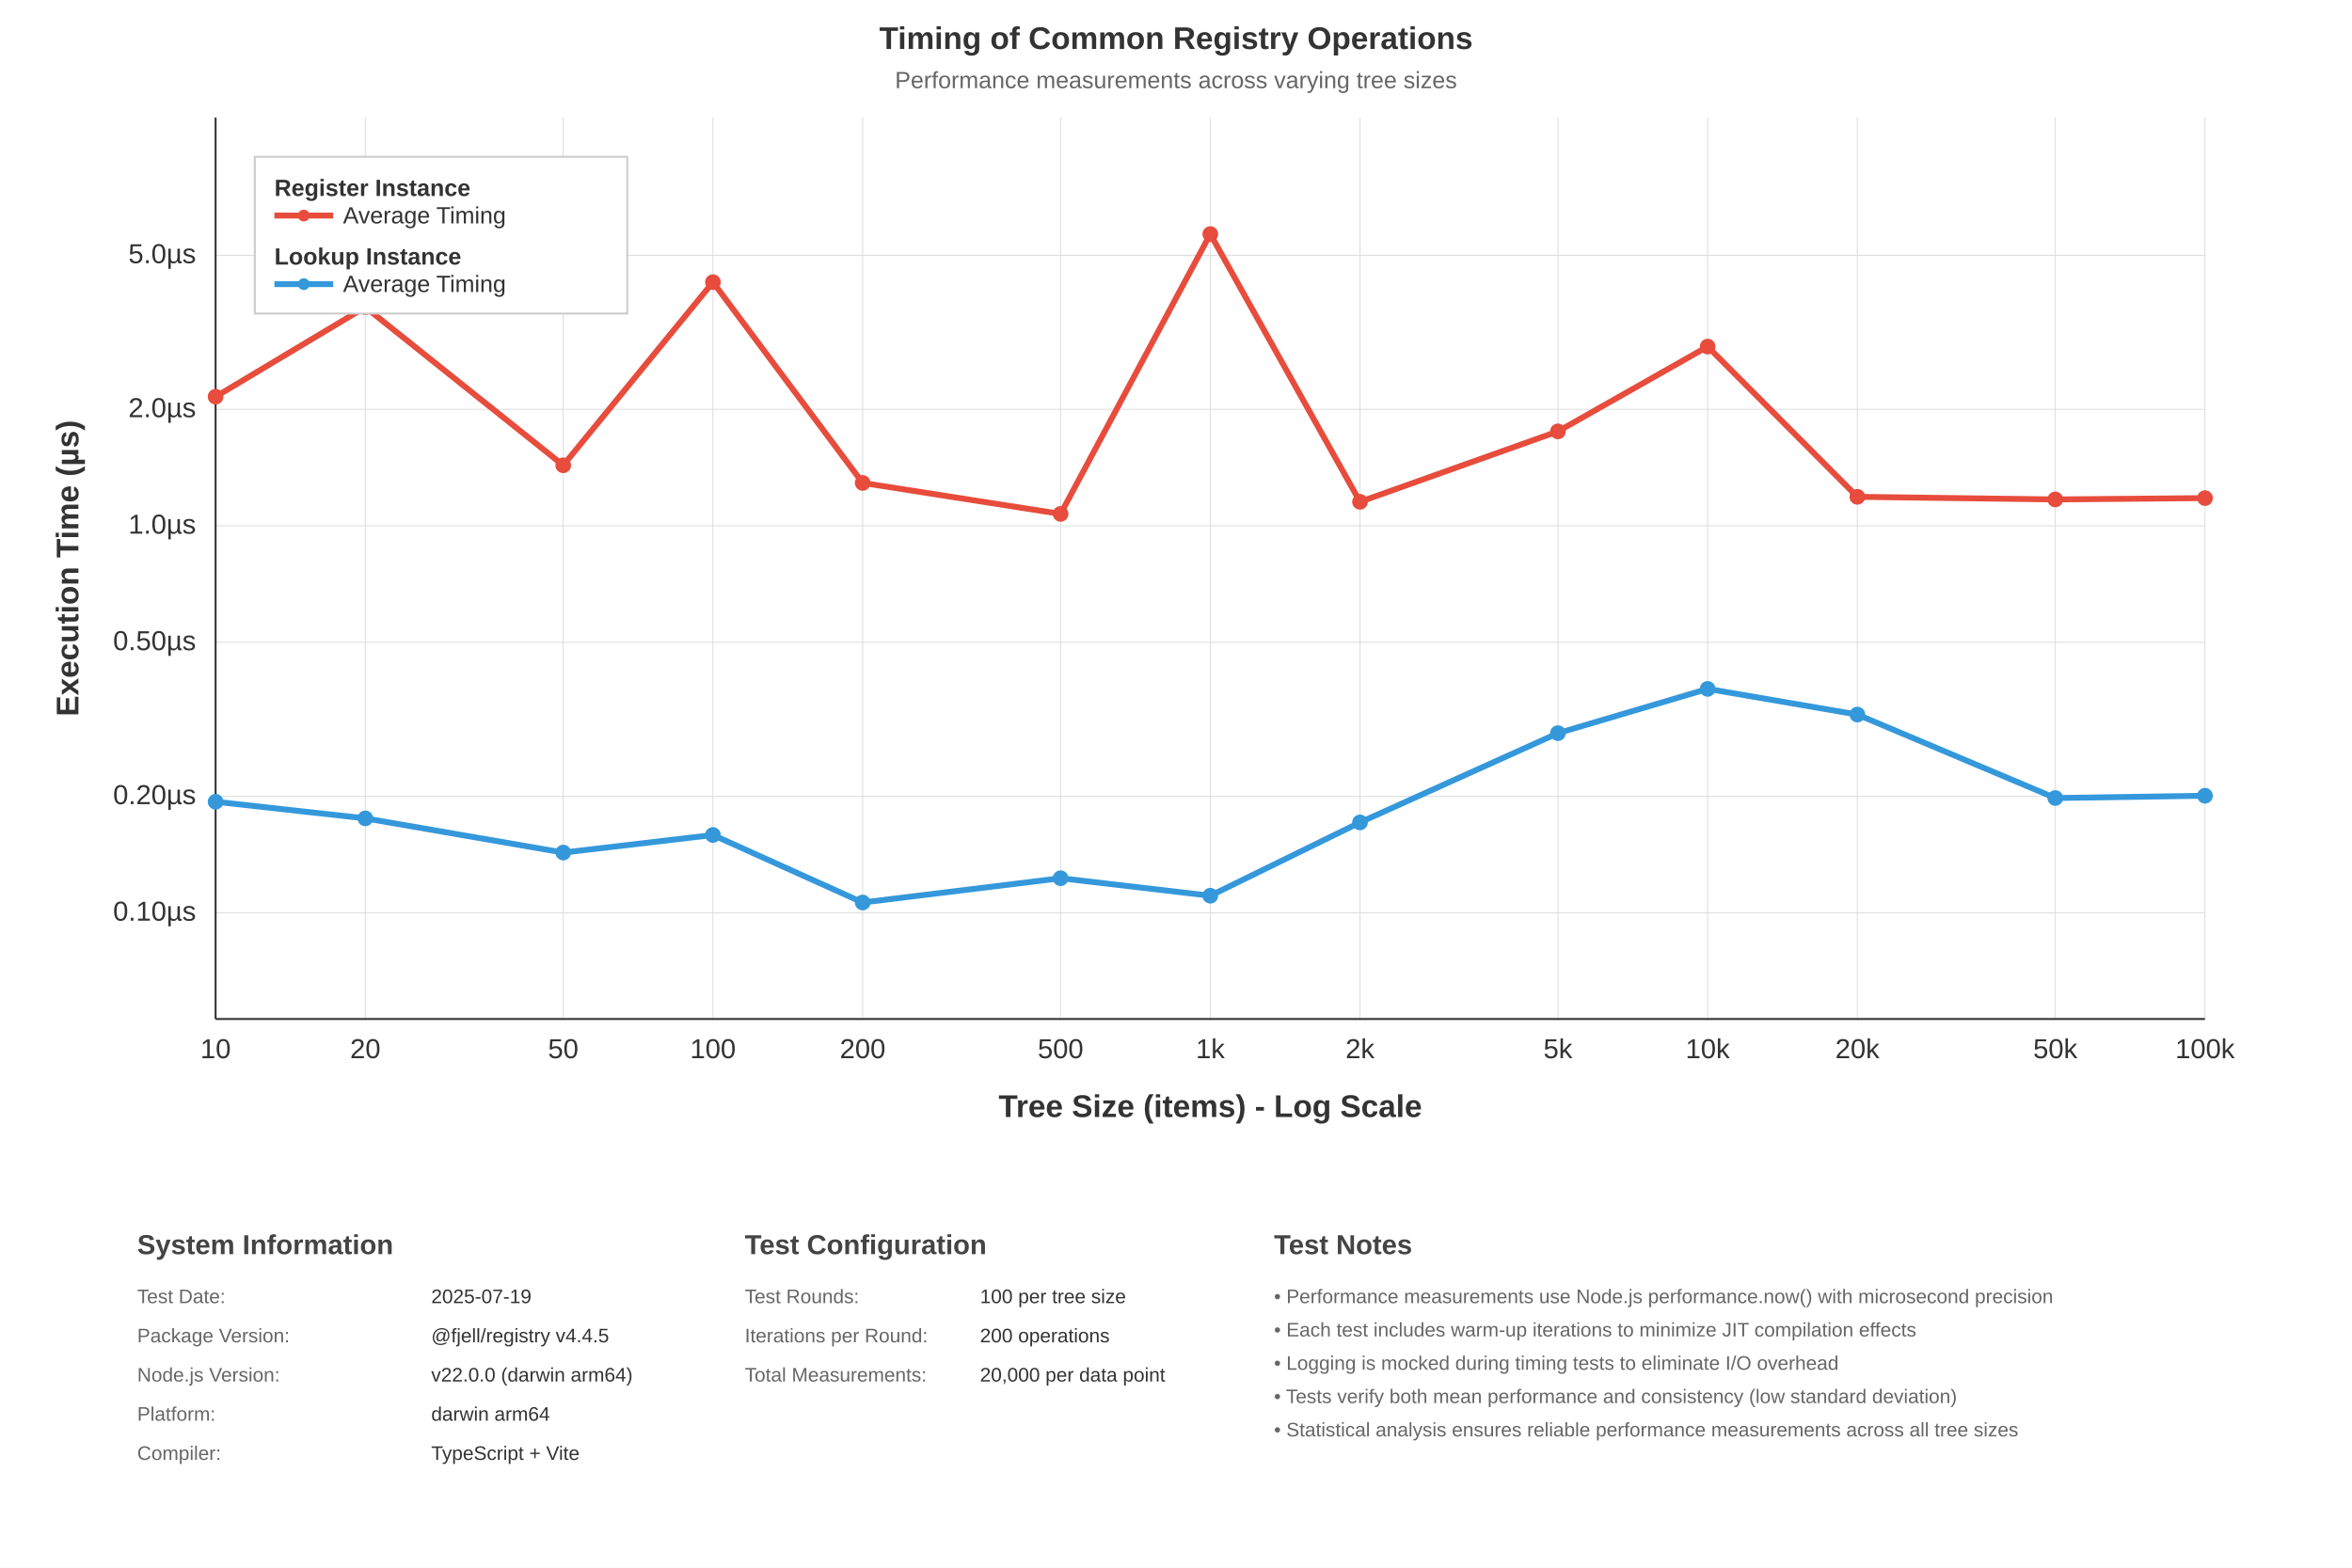
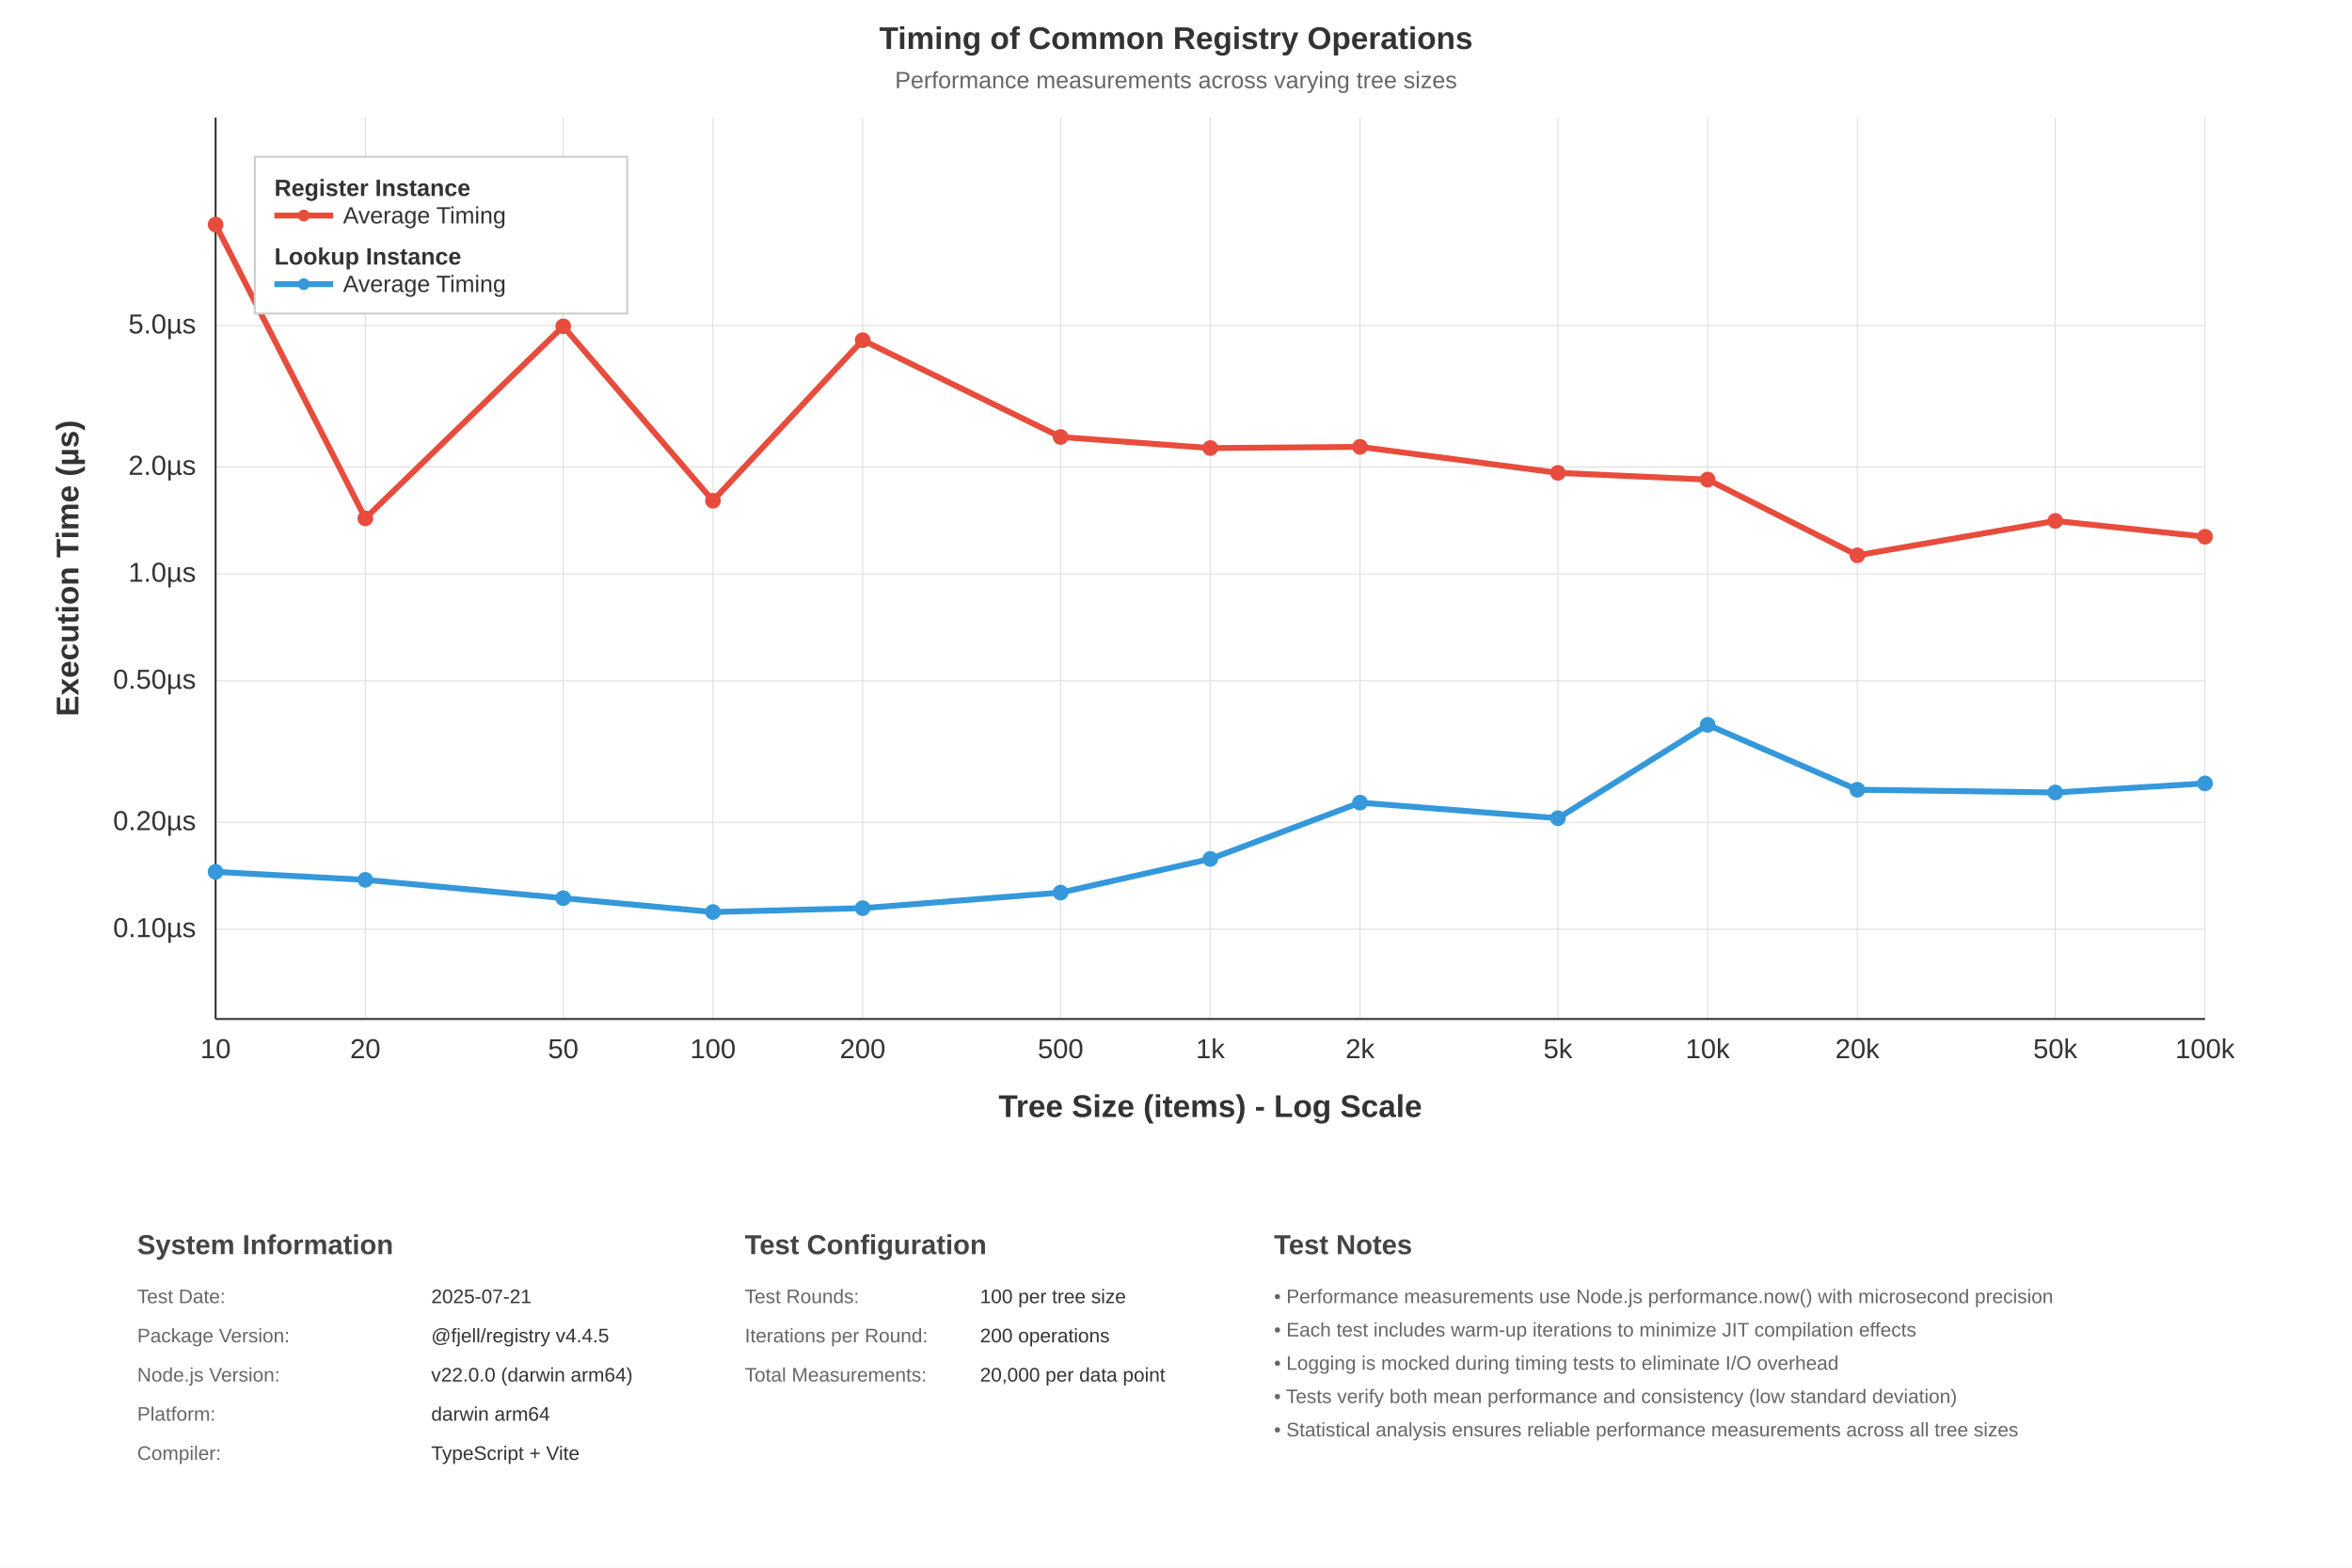
<svg xmlns="http://www.w3.org/2000/svg" width="1200" height="800">
  <style>
    .axis { stroke: #333; stroke-width: 1; }
    .grid { stroke: #ddd; stroke-width: 0.5; }
    .label { font-family: Arial, sans-serif; font-size: 14px; fill: #333; }
    .title { font-family: Arial, sans-serif; font-size: 16px; font-weight: bold; fill: #333; }
    .subtitle { font-family: Arial, sans-serif; font-size: 12px; fill: #666; }
    .register-mean { stroke: #e74c3c; stroke-width: 3; fill: none; }
    .lookup-mean { stroke: #3498db; stroke-width: 3; fill: none; }
    .register-band { fill: rgba(231, 76, 60, 0.2); stroke: #e74c3c; stroke-width: 1; }
    .lookup-band { fill: rgba(52, 152, 219, 0.2); stroke: #3498db; stroke-width: 1; }
    .register-dot { fill: #e74c3c; }
    .lookup-dot { fill: #3498db; }
    .legend { font-family: Arial, sans-serif; font-size: 12px; fill: #333; }
    .axis-title { font-family: Arial, sans-serif; font-size: 16px; font-weight: bold; fill: #333; }
    .metadata-title { font-family: Arial, sans-serif; font-size: 14px; font-weight: bold; fill: #333; }
    .metadata-section { font-family: Arial, sans-serif; font-size: 14px; font-weight: bold; fill: #444; }
    .metadata-label { font-family: Arial, sans-serif; font-size: 10px; fill: #666; }
    .metadata-value { font-family: Arial, sans-serif; font-size: 10px; fill: #333; }
  </style>
  <rect width="1200" height="800" fill="white" />
  <text x="600" y="25" text-anchor="middle" class="title">Timing of Common Registry Operations</text>
  <text x="600" y="45" text-anchor="middle" class="subtitle">Performance measurements across varying tree sizes</text>
  <g transform="translate(110,60)">
-     <line x1="0" y1="405.816" x2="1015" y2="405.816" class="grid" />
-     <text x="-10" y="409.816" text-anchor="end" class="label">0.10µs</text>
-     <line x1="0" y1="346.366" x2="1015" y2="346.366" class="grid" />
-     <text x="-10" y="350.366" text-anchor="end" class="label">0.20µs</text>
-     <line x1="0" y1="267.778" x2="1015" y2="267.778" class="grid" />
-     <text x="-10" y="271.778" text-anchor="end" class="label">0.50µs</text>
-     <line x1="0" y1="208.329" x2="1015" y2="208.329" class="grid" />
-     <text x="-10" y="212.329" text-anchor="end" class="label">1.0µs</text>
-     <line x1="0" y1="148.879" x2="1015" y2="148.879" class="grid" />
-     <text x="-10" y="152.879" text-anchor="end" class="label">2.0µs</text>
-     <line x1="0" y1="70.291" x2="1015" y2="70.291" class="grid" />
-     <text x="-10" y="74.291" text-anchor="end" class="label">5.0µs</text>
+     <line x1="0" y1="414.212" x2="1015" y2="414.212" class="grid" />
+     <text x="-10" y="418.212" text-anchor="end" class="label">0.10µs</text>
+     <line x1="0" y1="359.625" x2="1015" y2="359.625" class="grid" />
+     <text x="-10" y="363.625" text-anchor="end" class="label">0.20µs</text>
+     <line x1="0" y1="287.464" x2="1015" y2="287.464" class="grid" />
+     <text x="-10" y="291.464" text-anchor="end" class="label">0.50µs</text>
+     <line x1="0" y1="232.877" x2="1015" y2="232.877" class="grid" />
+     <text x="-10" y="236.877" text-anchor="end" class="label">1.0µs</text>
+     <line x1="0" y1="178.29" x2="1015" y2="178.29" class="grid" />
+     <text x="-10" y="182.29" text-anchor="end" class="label">2.0µs</text>
+     <line x1="0" y1="106.13" x2="1015" y2="106.13" class="grid" />
+     <text x="-10" y="110.13" text-anchor="end" class="label">5.0µs</text>
    <line x1="0" y1="0" x2="0" y2="460" class="grid" />
    <text x="0" y="480" text-anchor="middle" class="label">10</text>
    <line x1="76.386" y1="0" x2="76.386" y2="460" class="grid" />
    <text x="76.386" y="480" text-anchor="middle" class="label">20</text>
    <line x1="177.364" y1="0" x2="177.364" y2="460" class="grid" />
    <text x="177.364" y="480" text-anchor="middle" class="label">50</text>
    <line x1="253.75" y1="0" x2="253.75" y2="460" class="grid" />
    <text x="253.75" y="480" text-anchor="middle" class="label">100</text>
    <line x1="330.136" y1="0" x2="330.136" y2="460" class="grid" />
    <text x="330.136" y="480" text-anchor="middle" class="label">200</text>
    <line x1="431.114" y1="0" x2="431.114" y2="460" class="grid" />
    <text x="431.114" y="480" text-anchor="middle" class="label">500</text>
    <line x1="507.5" y1="0" x2="507.5" y2="460" class="grid" />
    <text x="507.5" y="480" text-anchor="middle" class="label">1k</text>
    <line x1="583.886" y1="0" x2="583.886" y2="460" class="grid" />
    <text x="583.886" y="480" text-anchor="middle" class="label">2k</text>
    <line x1="684.864" y1="0" x2="684.864" y2="460" class="grid" />
    <text x="684.864" y="480" text-anchor="middle" class="label">5k</text>
    <line x1="761.25" y1="0" x2="761.25" y2="460" class="grid" />
    <text x="761.25" y="480" text-anchor="middle" class="label">10k</text>
    <line x1="837.636" y1="0" x2="837.636" y2="460" class="grid" />
    <text x="837.636" y="480" text-anchor="middle" class="label">20k</text>
    <line x1="938.614" y1="0" x2="938.614" y2="460" class="grid" />
    <text x="938.614" y="480" text-anchor="middle" class="label">50k</text>
    <line x1="1015" y1="0" x2="1015" y2="460" class="grid" />
    <text x="1015" y="480" text-anchor="middle" class="label">100k</text>
    <line x1="0" y1="0" x2="0" y2="460" class="axis" />
    <line x1="0" y1="460" x2="1015" y2="460" class="axis" />
    <text x="507.5" y="510" text-anchor="middle" class="axis-title">Tree Size (items) - Log Scale</text>
    <text transform="rotate(-90,-70,230)" x="-70" y="230" text-anchor="middle" class="axis-title">Execution Time (µs)</text>
-     <path d="M 0 142.431 L 76.386 96.731 L 177.364 177.452 L 253.75 83.993 L 330.136 186.443 L 431.114 202.255 L 507.5 59.45 L 583.886 196.079 L 684.864 160.137 L 761.25 116.859 L 837.636 193.532 L 938.614 194.863 L 1015 194.189" class="register-mean" />
-     <path d="M 0 349.146 L 76.386 357.616 L 177.364 375.072 L 253.75 366.106 L 330.136 400.55 L 431.114 388.167 L 507.5 397.093 L 583.886 359.68 L 684.864 314.135 L 761.25 291.545 L 837.636 304.652 L 938.614 347.235 L 1015 346.075" class="lookup-mean" />
-     <circle cx="0" cy="142.431" r="4" class="register-dot" />
-     <circle cx="76.386" cy="96.731" r="4" class="register-dot" />
-     <circle cx="177.364" cy="177.452" r="4" class="register-dot" />
-     <circle cx="253.75" cy="83.993" r="4" class="register-dot" />
-     <circle cx="330.136" cy="186.443" r="4" class="register-dot" />
-     <circle cx="431.114" cy="202.255" r="4" class="register-dot" />
-     <circle cx="507.5" cy="59.45" r="4" class="register-dot" />
-     <circle cx="583.886" cy="196.079" r="4" class="register-dot" />
-     <circle cx="684.864" cy="160.137" r="4" class="register-dot" />
-     <circle cx="761.25" cy="116.859" r="4" class="register-dot" />
-     <circle cx="837.636" cy="193.532" r="4" class="register-dot" />
-     <circle cx="938.614" cy="194.863" r="4" class="register-dot" />
-     <circle cx="1015" cy="194.189" r="4" class="register-dot" />
-     <circle cx="0" cy="349.146" r="4" class="lookup-dot" />
-     <circle cx="76.386" cy="357.616" r="4" class="lookup-dot" />
-     <circle cx="177.364" cy="375.072" r="4" class="lookup-dot" />
-     <circle cx="253.75" cy="366.106" r="4" class="lookup-dot" />
-     <circle cx="330.136" cy="400.55" r="4" class="lookup-dot" />
-     <circle cx="431.114" cy="388.167" r="4" class="lookup-dot" />
-     <circle cx="507.5" cy="397.093" r="4" class="lookup-dot" />
-     <circle cx="583.886" cy="359.68" r="4" class="lookup-dot" />
-     <circle cx="684.864" cy="314.135" r="4" class="lookup-dot" />
-     <circle cx="761.25" cy="291.545" r="4" class="lookup-dot" />
-     <circle cx="837.636" cy="304.652" r="4" class="lookup-dot" />
-     <circle cx="938.614" cy="347.235" r="4" class="lookup-dot" />
-     <circle cx="1015" cy="346.075" r="4" class="lookup-dot" />
+     <path d="M 0 54.587 L 76.386 204.522 L 177.364 106.519 L 253.75 195.528 L 330.136 113.595 L 431.114 163.001 L 507.5 168.645 L 583.886 168.024 L 684.864 181.301 L 761.25 184.743 L 837.636 223.367 L 938.614 205.82 L 1015 213.902" class="register-mean" />
+     <path d="M 0 384.915 L 76.386 389.004 L 177.364 398.335 L 253.75 405.413 L 330.136 403.433 L 431.114 395.495 L 507.5 378.322 L 583.886 349.592 L 684.864 357.546 L 761.25 309.891 L 837.636 343.01 L 938.614 344.4 L 1015 339.776" class="lookup-mean" />
+     <circle cx="0" cy="54.587" r="4" class="register-dot" />
+     <circle cx="76.386" cy="204.522" r="4" class="register-dot" />
+     <circle cx="177.364" cy="106.519" r="4" class="register-dot" />
+     <circle cx="253.75" cy="195.528" r="4" class="register-dot" />
+     <circle cx="330.136" cy="113.595" r="4" class="register-dot" />
+     <circle cx="431.114" cy="163.001" r="4" class="register-dot" />
+     <circle cx="507.5" cy="168.645" r="4" class="register-dot" />
+     <circle cx="583.886" cy="168.024" r="4" class="register-dot" />
+     <circle cx="684.864" cy="181.301" r="4" class="register-dot" />
+     <circle cx="761.25" cy="184.743" r="4" class="register-dot" />
+     <circle cx="837.636" cy="223.367" r="4" class="register-dot" />
+     <circle cx="938.614" cy="205.82" r="4" class="register-dot" />
+     <circle cx="1015" cy="213.902" r="4" class="register-dot" />
+     <circle cx="0" cy="384.915" r="4" class="lookup-dot" />
+     <circle cx="76.386" cy="389.004" r="4" class="lookup-dot" />
+     <circle cx="177.364" cy="398.335" r="4" class="lookup-dot" />
+     <circle cx="253.75" cy="405.413" r="4" class="lookup-dot" />
+     <circle cx="330.136" cy="403.433" r="4" class="lookup-dot" />
+     <circle cx="431.114" cy="395.495" r="4" class="lookup-dot" />
+     <circle cx="507.5" cy="378.322" r="4" class="lookup-dot" />
+     <circle cx="583.886" cy="349.592" r="4" class="lookup-dot" />
+     <circle cx="684.864" cy="357.546" r="4" class="lookup-dot" />
+     <circle cx="761.25" cy="309.891" r="4" class="lookup-dot" />
+     <circle cx="837.636" cy="343.01" r="4" class="lookup-dot" />
+     <circle cx="938.614" cy="344.4" r="4" class="lookup-dot" />
+     <circle cx="1015" cy="339.776" r="4" class="lookup-dot" />
    <g transform="translate(20, 20)">
      <rect x="0" y="0" width="190" height="80" fill="white" stroke="#ccc" stroke-width="1" />
      <text x="10" y="20" class="legend" font-weight="bold">Register Instance</text>
      <line x1="10" y1="30" x2="40" y2="30" class="register-mean" />
      <circle cx="25" cy="30" r="3" class="register-dot" />
      <text x="45" y="34" class="legend">Average Timing</text>
      <text x="10" y="55" class="legend" font-weight="bold">Lookup Instance</text>
      <line x1="10" y1="65" x2="40" y2="65" class="lookup-mean" />
      <circle cx="25" cy="65" r="3" class="lookup-dot" />
      <text x="45" y="69" class="legend">Average Timing</text>
    </g>
  </g>
  <g transform="translate(50, 620)">
    <g transform="translate(20, 20)">
      <text x="0" y="0" class="metadata-section">System Information</text>
      <text x="0" y="25" class="metadata-label">Test Date:</text>
-       <text x="150" y="25" class="metadata-value">2025-07-19</text>
+       <text x="150" y="25" class="metadata-value">2025-07-21</text>
      <text x="0" y="45" class="metadata-label">Package Version:</text>
      <text x="150" y="45" class="metadata-value">@fjell/registry v4.4.5</text>
      <text x="0" y="65" class="metadata-label">Node.js Version:</text>
      <text x="150" y="65" class="metadata-value">v22.0.0 (darwin arm64)</text>
      <text x="0" y="85" class="metadata-label">Platform:</text>
      <text x="150" y="85" class="metadata-value">darwin arm64</text>
      <text x="0" y="105" class="metadata-label">Compiler:</text>
      <text x="150" y="105" class="metadata-value">TypeScript + Vite</text>
    </g>
    <g transform="translate(330, 20)">
      <text x="0" y="0" class="metadata-section">Test Configuration</text>
      <text x="0" y="25" class="metadata-label">Test Rounds:</text>
      <text x="120" y="25" class="metadata-value">100 per tree size</text>
      <text x="0" y="45" class="metadata-label">Iterations per Round:</text>
      <text x="120" y="45" class="metadata-value">200 operations</text>
      <text x="0" y="65" class="metadata-label">Total Measurements:</text>
      <text x="120" y="65" class="metadata-value">20,000 per data point</text>
    </g>
    <g transform="translate(600, 20)">
      <text x="0" y="0" class="metadata-section">Test Notes</text>
      <text x="0" y="25" class="metadata-label">• Performance measurements use Node.js performance.now() with microsecond precision</text>
      <text x="0" y="42" class="metadata-label">• Each test includes warm-up iterations to minimize JIT compilation effects</text>
      <text x="0" y="59" class="metadata-label">• Logging is mocked during timing tests to eliminate I/O overhead</text>
      <text x="0" y="76" class="metadata-label">• Tests verify both mean performance and consistency (low standard deviation)</text>
      <text x="0" y="93" class="metadata-label">• Statistical analysis ensures reliable performance measurements across all tree sizes</text>
    </g>
  </g>
</svg>
